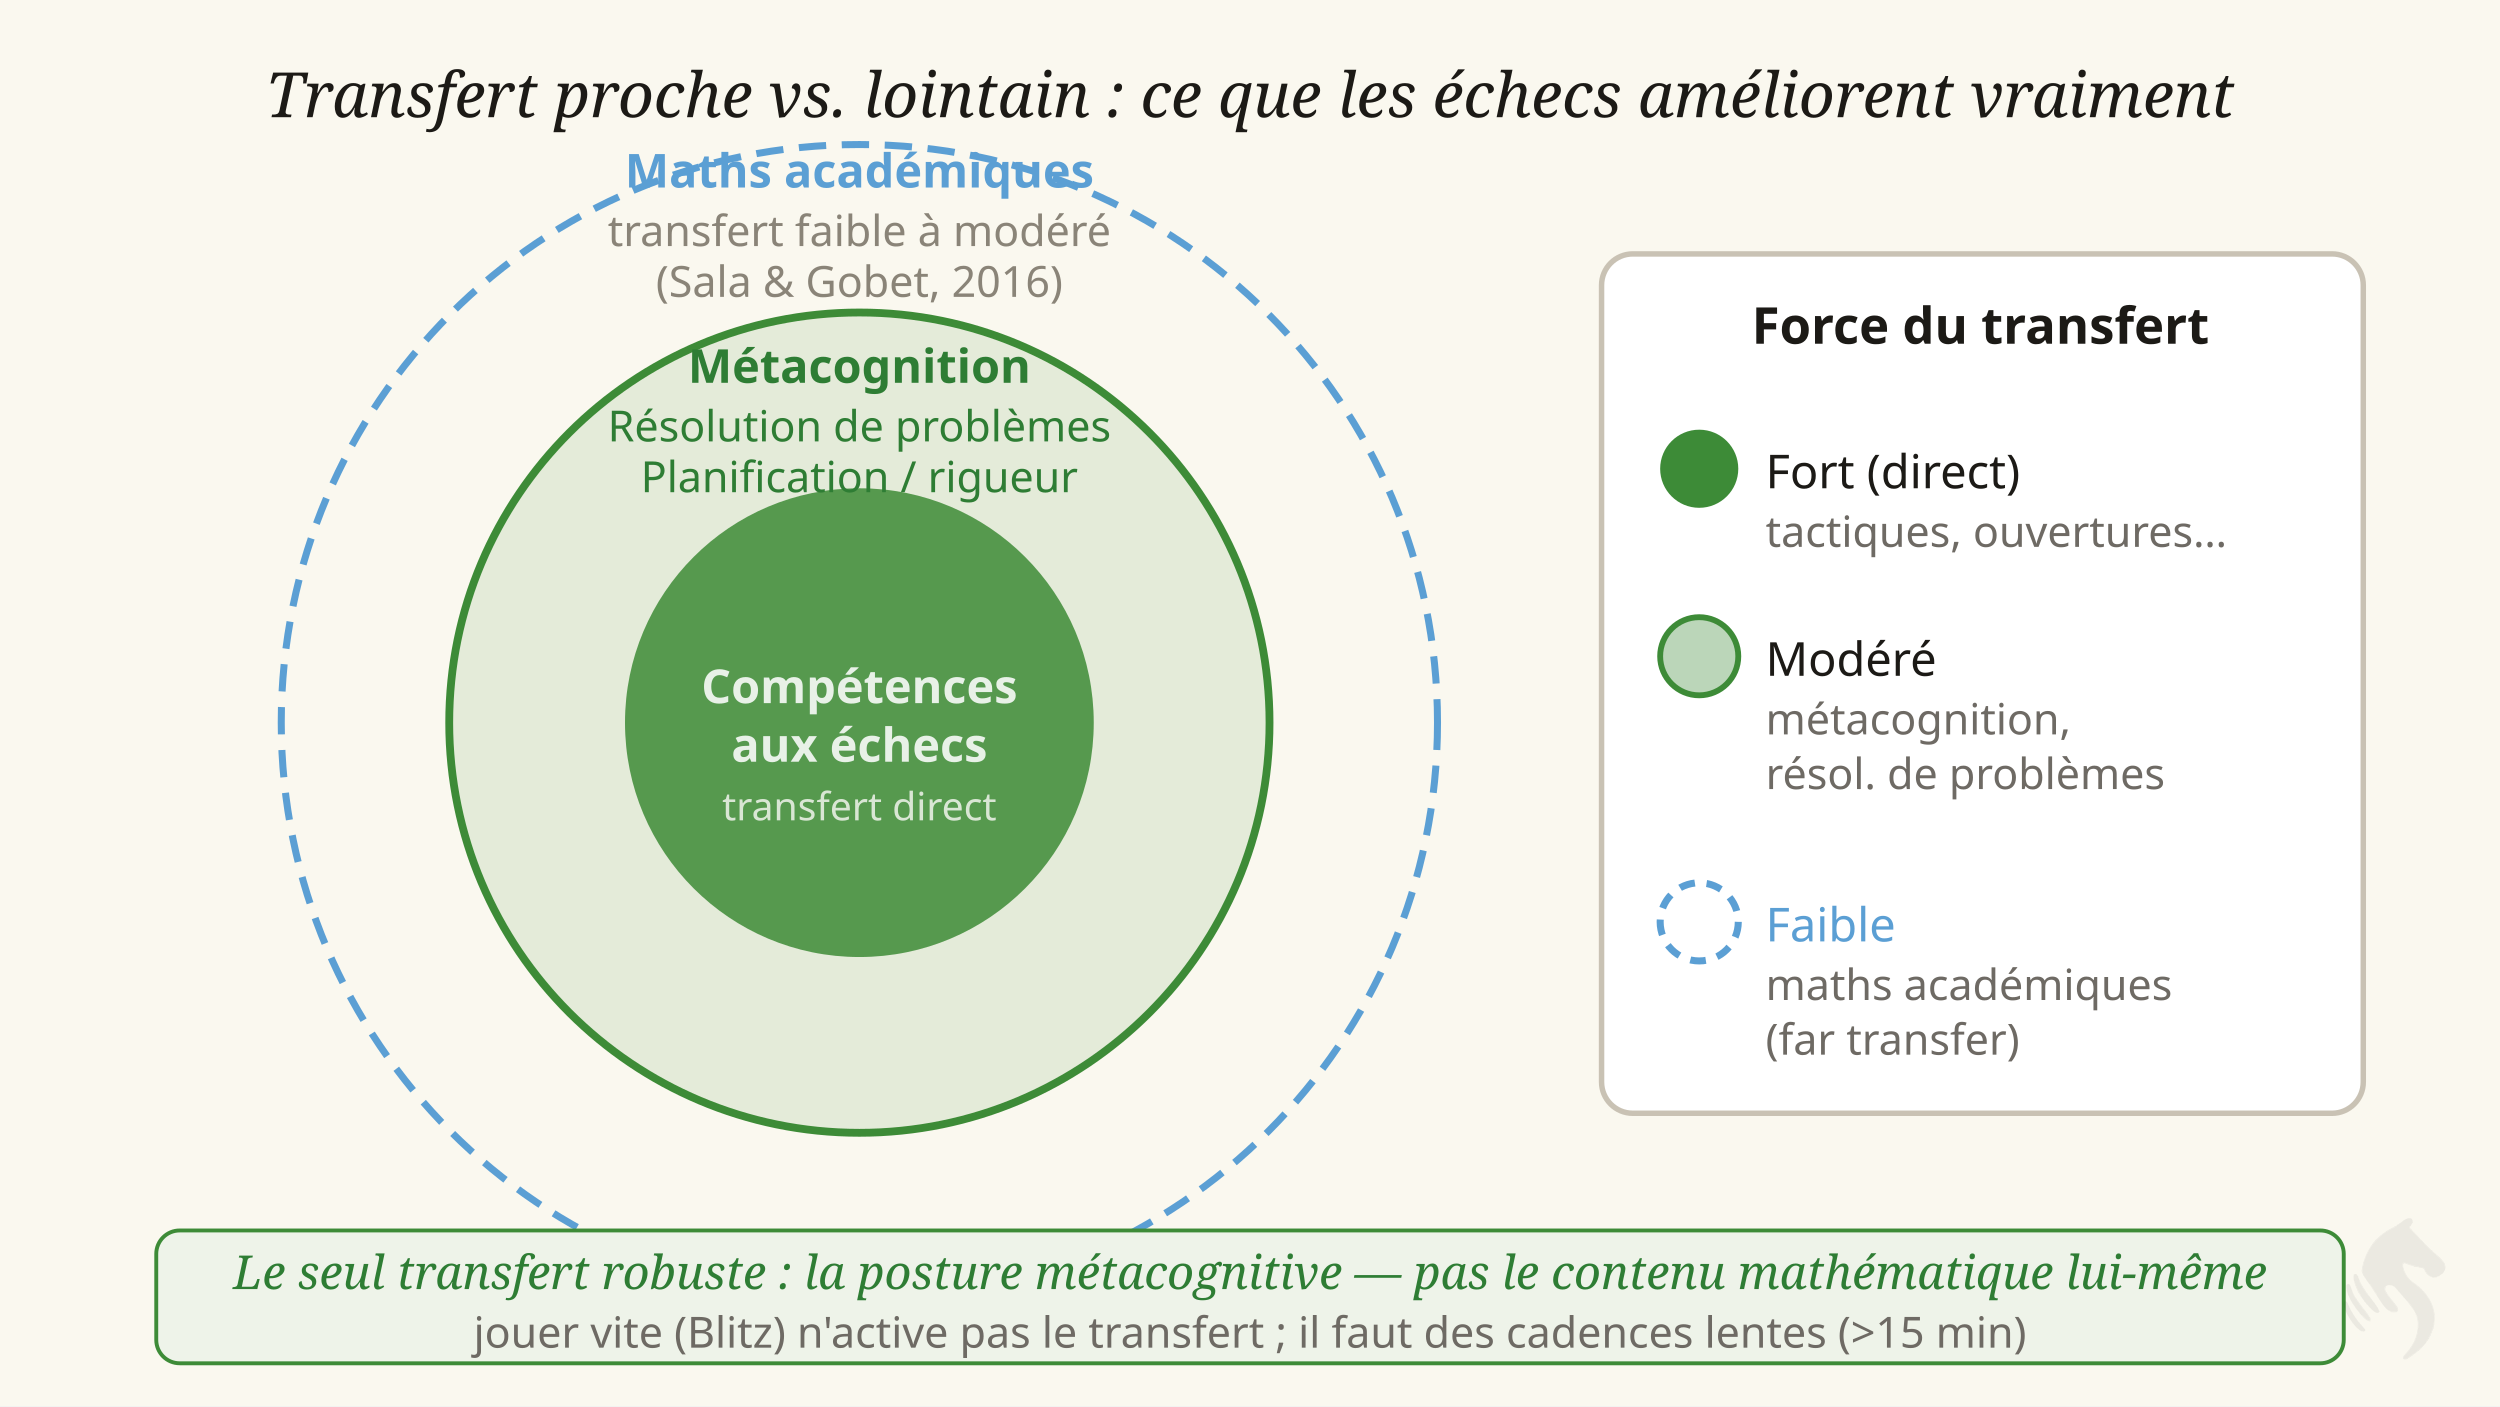
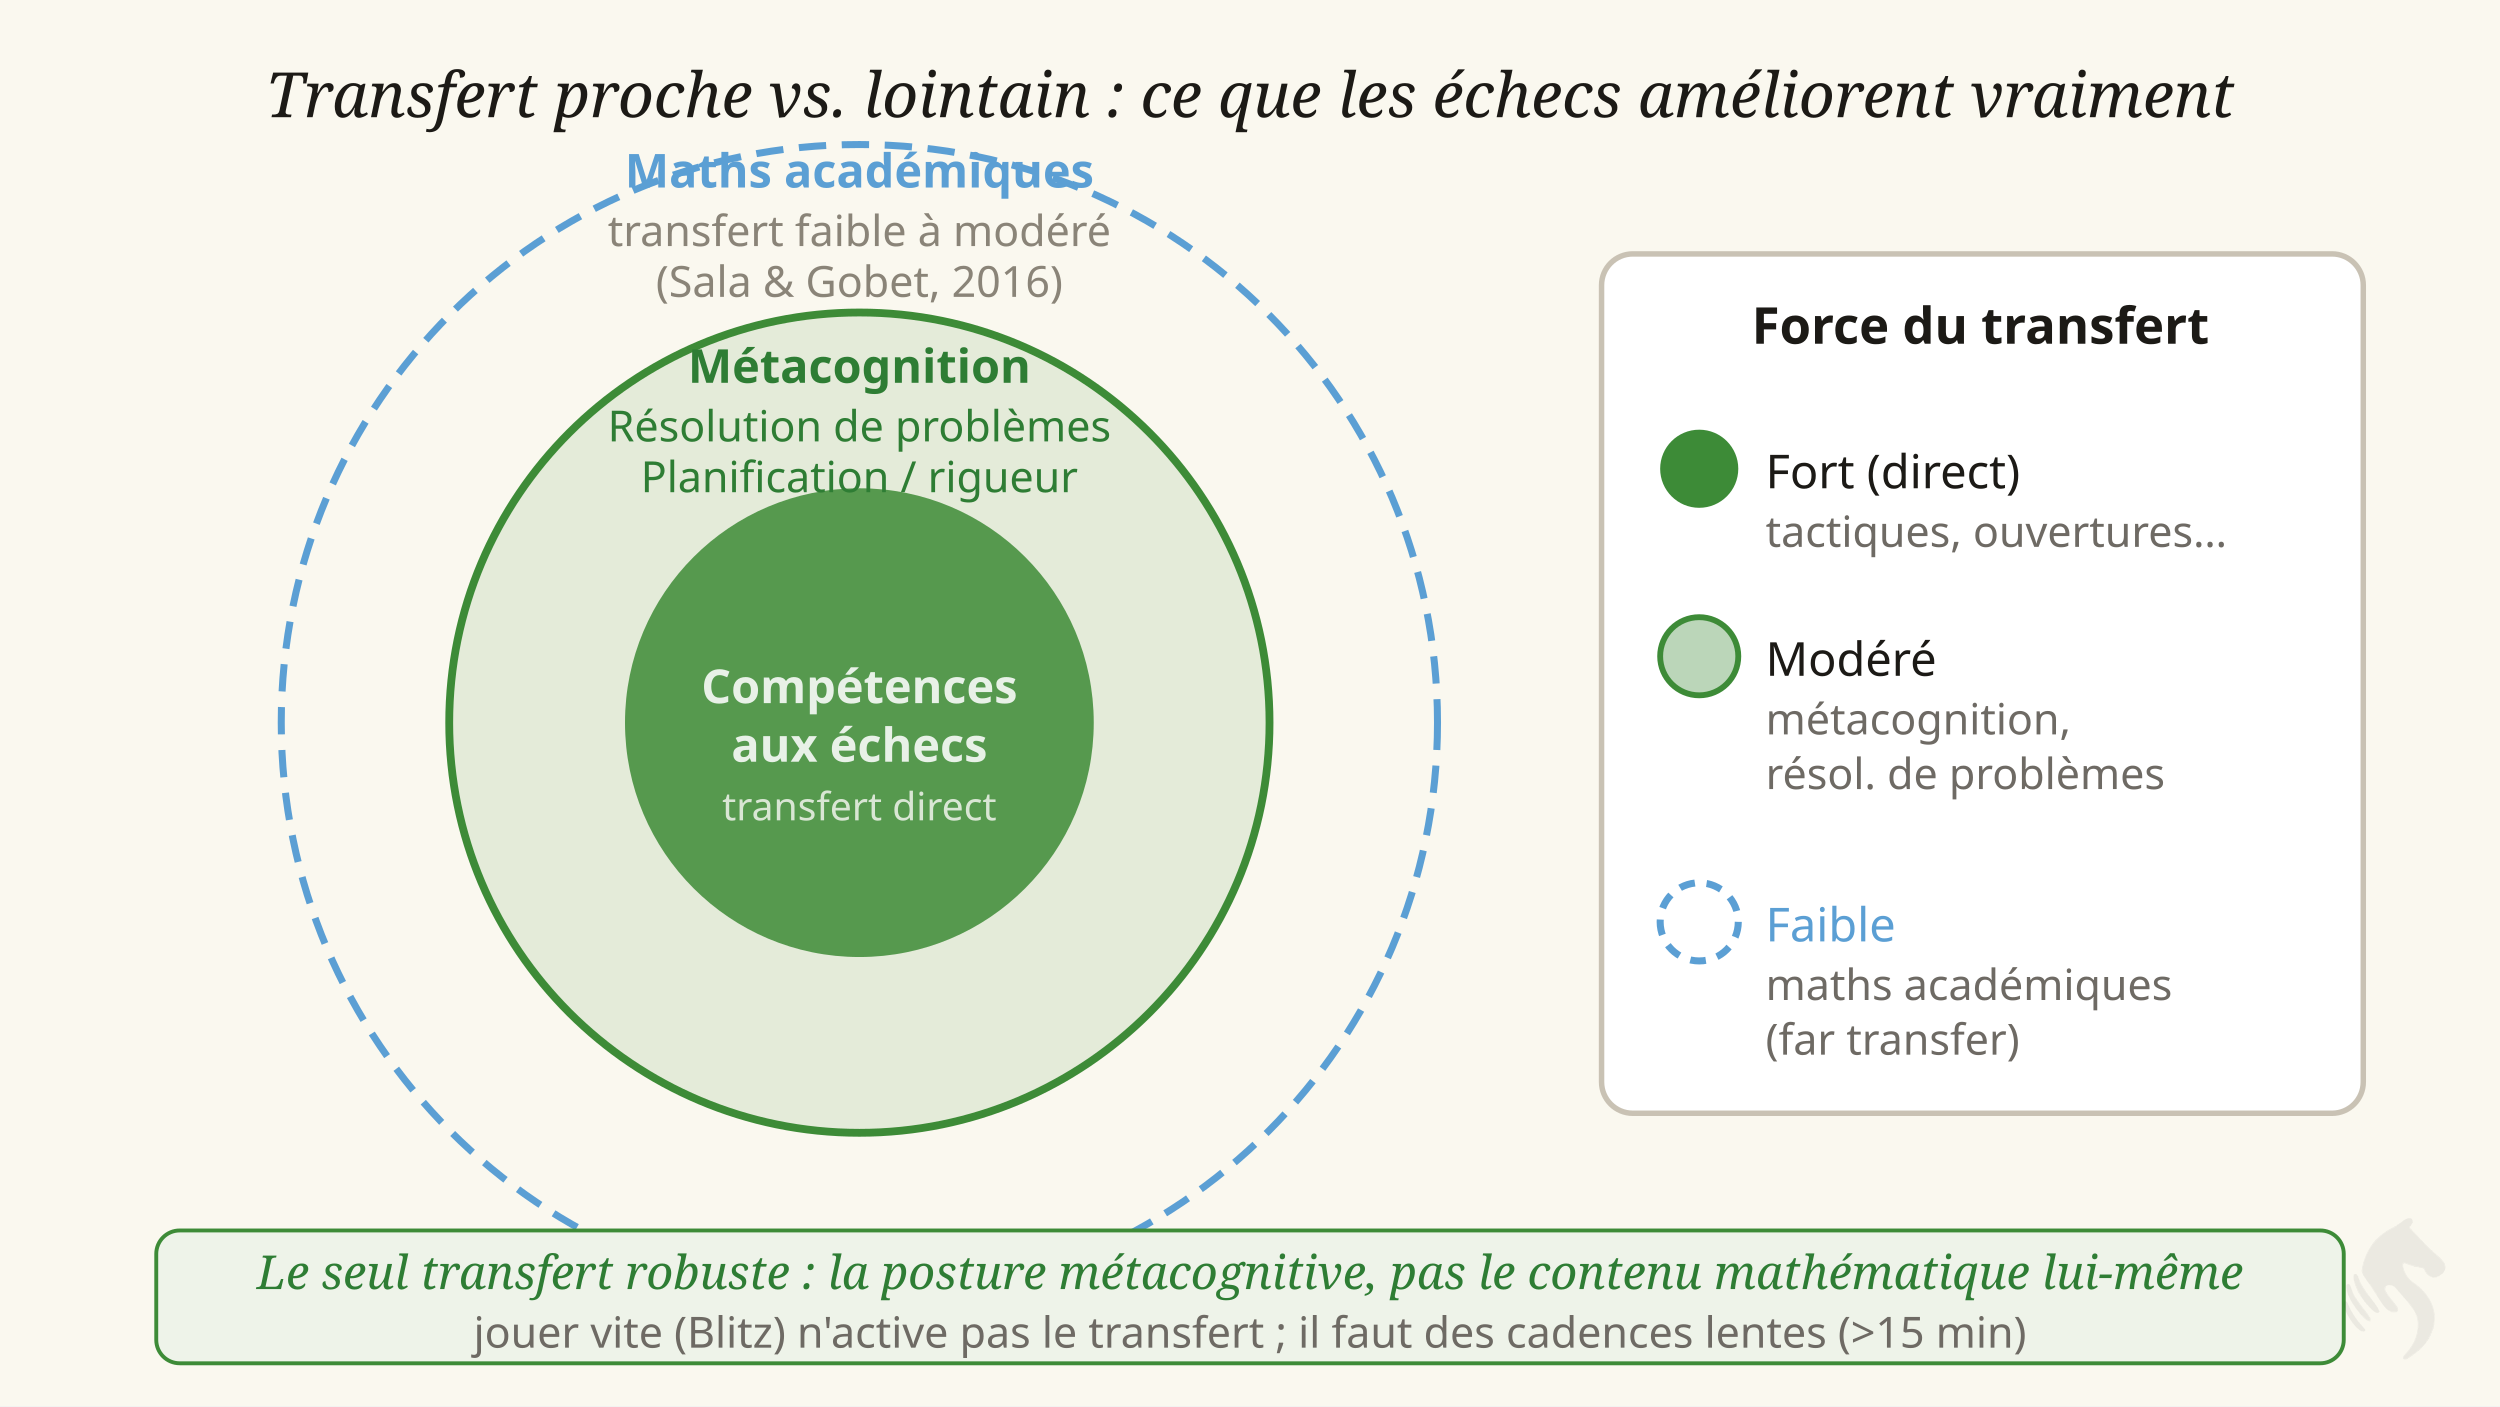
<svg xmlns="http://www.w3.org/2000/svg" width="640" height="360" viewBox="0 0 640 360" role="img" aria-labelledby="em4">
  <rect width="640" height="360" fill="#faf8ef" />
  <text x="320" y="30" text-anchor="middle" font-family="Georgia, serif" font-size="16" font-style="italic" fill="#1c1a16">Transfert proche vs. lointain : ce que les échecs améliorent vraiment</text>
  <circle cx="220" cy="185" r="60" fill="#3d8b37" fill-opacity="0.85" />
  <text x="220" y="180" text-anchor="middle" font-family="system-ui, sans-serif" font-size="12" font-weight="700" fill="#fff">Compétences</text>
  <text x="220" y="195" text-anchor="middle" font-family="system-ui, sans-serif" font-size="12" font-weight="700" fill="#fff">aux échecs</text>
  <text x="220" y="210" text-anchor="middle" font-family="system-ui, sans-serif" font-size="10" fill="#eef3e9">transfert direct</text>
  <circle cx="220" cy="185" r="105" fill="none" stroke="#3d8b37" stroke-width="2" />
  <circle cx="220" cy="185" r="105" fill="#3d8b37" fill-opacity="0.12" />
  <text x="220" y="98" text-anchor="middle" font-family="system-ui, sans-serif" font-size="12" font-weight="700" fill="#2e7d34">Métacognition</text>
  <text x="220" y="113" text-anchor="middle" font-family="system-ui, sans-serif" font-size="11" fill="#2e7d34">Résolution de problèmes</text>
  <text x="220" y="126" text-anchor="middle" font-family="system-ui, sans-serif" font-size="11" fill="#2e7d34">Planification / rigueur</text>
  <circle cx="220" cy="185" r="148" fill="none" stroke="#5b9fd4" stroke-width="1.8" stroke-dasharray="7 4" />
  <text x="220" y="48" text-anchor="middle" font-family="system-ui, sans-serif" font-size="12" font-weight="700" fill="#5b9fd4">Maths académiques</text>
  <text x="220" y="63" text-anchor="middle" font-family="system-ui, sans-serif" font-size="11" fill="#8a8478">transfert faible à modéré</text>
  <text x="220" y="76" text-anchor="middle" font-family="system-ui, sans-serif" font-size="11" fill="#8a8478">(Sala &amp; Gobet, 2016)</text>
  <rect x="410" y="65" width="195" height="220" rx="8" fill="#fff" stroke="#c9c2b4" stroke-width="1.4" />
  <text x="507" y="88" text-anchor="middle" font-family="system-ui, sans-serif" font-size="13" font-weight="700" fill="#1c1a16">Force du transfert</text>
  <circle cx="435" cy="120" r="10" fill="#3d8b37" />
  <text x="452" y="125" font-family="system-ui, sans-serif" font-size="12" fill="#1c1a16">Fort (direct)</text>
  <text x="452" y="140" font-family="system-ui, sans-serif" font-size="11" fill="#6e6a64">tactiques, ouvertures…</text>
  <circle cx="435" cy="168" r="10" fill="#3d8b37" fill-opacity="0.35" stroke="#3d8b37" stroke-width="1.5" />
  <text x="452" y="173" font-family="system-ui, sans-serif" font-size="12" fill="#1c1a16">Modéré</text>
  <text x="452" y="188" font-family="system-ui, sans-serif" font-size="11" fill="#6e6a64">métacognition,</text>
  <text x="452" y="202" font-family="system-ui, sans-serif" font-size="11" fill="#6e6a64">résol. de problèmes</text>
  <circle cx="435" cy="236" r="10" fill="none" stroke="#5b9fd4" stroke-width="1.8" stroke-dasharray="4 3" />
  <text x="452" y="241" font-family="system-ui, sans-serif" font-size="12" fill="#5b9fd4">Faible</text>
  <text x="452" y="256" font-family="system-ui, sans-serif" font-size="11" fill="#6e6a64">maths académiques</text>
  <text x="452" y="270" font-family="system-ui, sans-serif" font-size="11" fill="#6e6a64">(far transfer)</text>
  <rect x="40" y="315" width="560" height="34" rx="6" fill="#eef3e9" stroke="#3d8b37" stroke-width="1" />
-   <text x="320" y="330" text-anchor="middle" font-family="Georgia, serif" font-size="12" font-style="italic" fill="#2e7d34">Le seul transfert robuste : la posture métacognitive — pas le contenu mathématique lui-même</text>
+   <text x="320" y="330" text-anchor="middle" font-family="Georgia, serif" font-size="12" font-style="italic" fill="#2e7d34">Le seul transfert robuste : la posture métacognitive, pas le contenu mathématique lui-même</text>
  <text x="320" y="345" text-anchor="middle" font-family="system-ui, sans-serif" font-size="11" fill="#6e6a64">jouer vite (Blitz) n'active pas le transfert ; il faut des cadences lentes (&gt;15 min)</text>
  <g id="wm" opacity="0.07" transform="translate(600.0,311.9) scale(0.0416)" aria-hidden="true">
    <g fill="#1e1e1e" fill-rule="evenodd">
      <path d="M411.5-.5h-16a76 76 0 0 0-24.5 12q-.62-.7-1.5-1l-2 4a4 4 0 0 1-1.5-1 7 7 0 0 1-2.5 3.5 253 253 0 0 0-17 13q-1.42.93-2.5-.5-5.2 7.95-14.5 9a9.4 9.4 0 0 1-4 6q2.3.02 1.5 2A461 461 0 0 1 278.5 73q-13.2 7.95-26 16.5-1.59-1.38 0-3-2.35.35-4 2 .9.98 2 2-92.12 67.08-125.5 177a1316 1316 0 0 0-10 44 51.2 51.2 0 0 0 4.5 31q.1 3.33-2 1l4.5 11q1-2 2 0l5 10 1-1q6 10.95 13 21a651 651 0 0 1 18.5 25 3.4 3.4 0 0 1 1.5-3q21.52 33 43 66 .3 3.4-2.5 1v2a1542 1542 0 0 1 21 32q1 0 1 1a319 319 0 0 0 25 35 160 160 0 0 0 27 25 3.1 3.1 0 0 1 1-3q23.18 14.62 49 5.5 5-2.83 4-8.5-.15-4.6-1.5-9a618 618 0 0 0-55.5-73.5q3-.91 5 1.5a23.5 23.5 0 0 0-7-9q.63 2.4 2 4.5-.17 2.58-1.5.5a364 364 0 0 1-17.5-26.5 50 50 0 0 1-4.5-22.5q.9-4.71 3-9 .63 1.88 2.5 2a7 7 0 0 1 2-3q9.28-8.1 22-8a86 86 0 0 1 23 4.5 11 11 0 0 1 3 4.5q2.58-1.75 5 .5l21.5 23.5q.74 1.95.5 4 3.56 1 6 4a1094 1094 0 0 0 30 34.5l-1 1q3.7 2.7 7.5 5.5a23 23 0 0 1 2 5l5 3a22 22 0 0 0 5.5 8 11.5 11.5 0 0 0 4 4 3.9 3.9 0 0 0-2-3.5q1.7-1.12 3 .5a705 705 0 0 1 42 57.5q-.65 1.46-2 1.5a169 169 0 0 1 10 19 3.8 3.8 0 0 0-.5 4q1 2 2 0 1.4 2.05 2.5 4-.25-2.55.5-5a185 185 0 0 1 11 83q-1 2-2 0a9 9 0 0 0-1.5-4v9a2.3 2.3 0 0 0 1.5-1q.75 10.55-1 21a337 337 0 0 1-18 56l-2.5 3q-1.2-.69-1-2a36 36 0 0 0-4 7 5.2 5.2 0 0 0 3.5-4 4.3 4.3 0 0 1 0 4 350 350 0 0 1-33 52 1108 1108 0 0 1-30 35q-7.17 20.32 13.5 14.5a34 34 0 0 1 6-3 1496 1496 0 0 1 54-37 942 942 0 0 0 29-27q1.25-1.03 2 .5a11 11 0 0 0-3 4q1.35-1.65 2.5 0a29 29 0 0 1 4.5-6 40 40 0 0 0 9-10.5l6-4-1-1a25 25 0 0 1 8.5-7.5q-1.47-2.67 1-5 .22 4.17 2.5 1.5-1.94-3.13 2-4l-1-1q1.48-3.25 4-5.5a8 8 0 0 0-3-1q37.8-53.63 47.5-119 8.4-83.08-38-152a364 364 0 0 0-28-35q-1.03-1.25.5-2 3.58 2.23 2-1l-4-2a5 5 0 0 1-3-.5 484 484 0 0 0-70-58q-.7-.62-1-1.5 1.05-.43 2-1v-3a6 6 0 0 1-5-2q-.66-.1-1 .5 3.72 2.61 0 3-34.57-32.88-46-79.5.2-2.3 2-3v-4q-1.94 5.58-3.5 0-1-9 0-18 2.16-6.4 8.5-8a78 78 0 0 1 22 7.5 403 403 0 0 0 66 18l9 3q-2.45.75-5 .5-1.59 1.6 0 3a16 16 0 0 1 6.5-1 7.3 7.3 0 0 1 2 3q1.38-2.6 3.5-2-1.1-2.32-4-2.5 15.09-2.3 25.5 8.5 5.35 10.23 10 21 12.95 20.94 36.5 28.5-1.88.63-2 2.5a30 30 0 0 0 12.5 3q4.43-.1 8-2 3.2 3.87 5.5-1 1.2.69 1 2a39 39 0 0 0 4.5-2l1 1q.69-1.87-1.5-2.5a12 12 0 0 0 7-3q1.88-1.1 3 .5 2.22-3.62 6-2a8.7 8.7 0 0 1 3-4 41 41 0 0 1 12-6.5l-2-1 5.5-3.5q.62.7 1.5 1 1.82-1.15 0-2.5 1.42-.93 2.5.5a5.8 5.8 0 0 1 .5-4 39 39 0 0 1 6-4.5q-1.55-2.25.5-4.5 3.25-3.5 5-8 1.38-.64 2.5-1-.8-1.05-2-1.5 1.85-5.82 3-11.5v-10h-1q-.85 6-2.5 12-.16-4.46.5-9a63 63 0 0 0-12.5-31 478 478 0 0 0-45.5-44.5q3.06.72 6 2.5-3.15-3.9-7-7.5l1-1q-1.4-1.05-2 .5 1.77 2.4-.5 4a781 781 0 0 1-67.5-65.5l1-.5a29 29 0 0 0 7 6 93 93 0 0 0-14-15 24.5 24.5 0 0 0-9-9.5l1-1a44 44 0 0 0-7-4.5q1.44 2.2 3.5 4 1 1.5 0 3l-72-76q-5.34-7.85 1.5-14.5 1.98-.8 2 1.5a69 69 0 0 1 6-3.5q-1.95-1.94 0-3.5a31 31 0 0 0 6-12q2.05.24 4-.5a79 79 0 0 0-1.5-17.5 94 94 0 0 0-5-10l-1 1a87 87 0 0 0-5.5-3" />
      <path d="M325.5 44.5q-3.85 1.03-7 3.5a4.2 4.2 0 0 1-4.5-.5q-2.75 2.49-3.5 6-6.97 2.94-14 6-6.75 3.75-13.5 8-.62-.7-1.5-1a37.6 37.6 0 0 1-17 10.5 263 263 0 0 0-12 9.5q-1.59 1.62 0 3 12.8-8.55 26-16.5A461 461 0 0 0 327 46.5q.8-1.98-1.5-2m148 86-21-24a209 209 0 0 1-21-21.5l-8.5-8.5q-4.8-3.3-6-9-9.1-4.3-11.5-13a13 13 0 0 0 3-6q-.02-2.3-2-1.5-6.84 6.65-1.5 14.5l72 76q1-1.5 0-3a20 20 0 0 1-3.5-4m89 86a198 198 0 0 0-17.5-15q.4-2.17-.5-4-3.63-1.2-7-3a26 26 0 0 0-6-6 430 430 0 0 1-27-27.5 2.4 2.4 0 0 0-2-.5 29 29 0 0 1-7-6l-1 .5a781 781 0 0 0 67.5 65.5q2.27-1.6.5-4m-314-128a247 247 0 0 0-42 35.5 14.5 14.5 0 0 1-5 4l1 1a9.3 9.3 0 0 1-6 2.5 76 76 0 0 1-16 20q.3.88 1 1.5a9.4 9.4 0 0 0-5.5 6.5q-1-2-2 0-.93 1.42.5 2.5a25 25 0 0 0-6.5 8.5q-1.6 1.05-3.5 1.5 1.21.45 2 1.5a43 43 0 0 0-7 10 352 352 0 0 0-19.5 37 2.9 2.9 0 0 1-2.5 1 3.3 3.3 0 0 0 2 1.5 47 47 0 0 1-3.5 5.5l-12 34q-.98-1.8-1.5 0 1.4 1.9.5 4a33 33 0 0 1-3.5 5.5q.78.84 1 2a212 212 0 0 0-10 49.5 36 36 0 0 0 7 20q2.1 2.33 2-1a51.2 51.2 0 0 1-4.5-31 1316 1316 0 0 1 10-44q33.38-109.92 125.5-177-1.1-1.02-2-2m376 206q-.5-10.25-5-19.5 1.5-4.37-1.5-.5l-6.5-11q-5.55-3.6-7.5-10l-1 1q-3.75-5.75-9.5-9.5l1-1a850 850 0 0 0-9-7q1.14-2.04-1.5-3.5-1.08 1.43-2.5.5-2.84-1.65-2-4a5 5 0 0 0-3-.5 5 5 0 0 0-.5-3l-1 1a7 7 0 0 0-4.5-3 21 21 0 0 0-6-2.5 478 478 0 0 1 45.5 44.5 63 63 0 0 1 12.5 31q-.66 4.54-.5 9 1.65-6 2.5-12m-259 3v-1q-2.22-5.79 1-11.5l-2-2a67 67 0 0 0 1.5-5.5q.93 7.1 3.5 1-2.43-3.37 2-4a4.3 4.3 0 0 1 2.5 3q.45-1.21 1.5-2 2.3.75 4 2a326 326 0 0 1 28 10.5q11.4 3.22 23 6 1.05 1.6 1.5 3.5 1-4 2 0 1.08-1.43 2.5-.5-1.81 1.35 0 2.5 3.25-.47 7-2 1.85.03 3 1 5.83.22 11 2h5q2.55.25 5-.5l-9-3a403 403 0 0 1-66-18 78 78 0 0 0-22-7.5q-6.34 1.6-8.5 8-1 9 0 18 1.56 5.58 3.5 0m109 6a4.7 4.7 0 0 1 4 3q3.6-3.98 6 1l1-2 4 2a65 65 0 0 1 7.5 10q1.1 3.55 2.5 7-1.77 2.95 2 4 13.35 23.91 39 33 .12-1.87 2-2.5-23.55-7.56-36.5-28.5a305 305 0 0 0-10-21q-10.41-10.8-25.5-8.5 2.9.18 4 2.5m-410 86a9 9 0 0 0 1.5-4 310 310 0 0 0 37.5 86q-1.1 1.02-2 2a40 40 0 0 0 8.5 12 139 139 0 0 0 15 21q2.31 2.97 1.5 6 5.9 1.14 7.5 7 5.7 2.47 5 8 3.8 1.06 6.5 4 20.24 25.5 46 45.5a39 39 0 0 0 20 5 46 46 0 0 1 9-7.5 818 818 0 0 1-10-21.5q1.43-1.08.5-2.5a27 27 0 0 1-3.5-2 185 185 0 0 0-16-23.5q1.43-1.08.5-2.5a13.3 13.3 0 0 1-5.5-5 617 617 0 0 0-22.5-29v-4l-1 1a13 13 0 0 1-4.5-6 11.5 11.5 0 0 1-4-4q-.03 2.3-2 1.5A471 471 0 0 1 97 390.5q-1.8-3.04-.5-6 1.02.54 2 1a9 9 0 0 0-2-4.5q3.83-2.28-1-2.5a597 597 0 0 1-7-18.5l2-1a3.3 3.3 0 0 1-2-3.5 3.1 3.1 0 0 1-3-1q-7.35-19.46-24-8 1.03 2.34-.5 5a97 97 0 0 0 3.5 38" />
      <path d="M365.5 301.5q-1.8.7-2 3 11.43 46.62 46 79.5 3.72-.39 0-3 .34-.6 1-.5-2.4-2.22-5-4.5l2-2q-2.45-.75-5-.5a8.4 8.4 0 0 0-.5-4q-1.72 1.44-3-1a28 28 0 0 1-3.5-6q-.5 2-1 0a143 143 0 0 1-18-31q-6.22-11.64-9-27a7 7 0 0 0-2-3m-211 174a45 45 0 0 1-9.5-15q-1 2-2 0a41 41 0 0 0-6-9l-1-5-1 1a989 989 0 0 1-17.5-25.5q.7-.62 1-1.5a7.7 7.7 0 0 1-5-6 163 163 0 0 1-15-29q-.98-.46-2-1-1.3 2.96.5 6a471 471 0 0 0 55.5 86.5q1.97.8 2-1.5m-90-86q-2.05 2.77 1.5 4 3.6 16.25 9.5 30.5-2.48 3.62 2 3.5 3.65 9.3 8 18.5l-1 1a11.4 11.4 0 0 1 6 8q-.7.62-1 1.5a10.5 10.5 0 0 1 3.5 5l1-1a62 62 0 0 0 7.5 13q.9-.98 2-2a310 310 0 0 1-37.5-86 9 9 0 0 1-1.5 4m48 210a3.9 3.9 0 0 0-2-3.5q1.7-1.12 3 .5a127 127 0 0 0 39 32q11.3 4.6 8.5-7a147 147 0 0 0-17-32 1467 1467 0 0 0-40-51 554 554 0 0 1-48.5-75l1-1q.84 5.22 6 5a51.6 51.6 0 0 1-11.5-27l-1 2a159 159 0 0 0-11-31 14.3 14.3 0 0 0-10.5-8q-3.2.01-6 1.5-2.85 3.45-6 6.5-.87 16.85 3 33.5a3.6 3.6 0 0 1-2 2q1.38.56 2.5 1.5 3.15 9.81 6.5 19.5-1.21.45-2 1.5a29 29 0 0 0 5.5 7A256 256 0 0 0 55.5 525l-2 1a6.4 6.4 0 0 0 4 1.5 332 332 0 0 0 38.5 53l3.5 5.5-1 1q1.9 1.67 3.5.5a36 36 0 0 0 10.5 12m303-214q-.95.57-2 1 .3.88 1 1.5a484 484 0 0 1 70 58q1.42.72 3 .5a43 43 0 0 0-10-12.5l1-1q-2.66 1.47-5-1a36 36 0 0 0-10-10q1.81-1.35 0-2.5a8 8 0 0 1-3.5 0q-4.57-5.7-10-8a13 13 0 0 0-6.5-5.5 11.5 11.5 0 0 1-3.5-4.5q-.62.7-1.5 1a17.7 17.7 0 0 0-8-5.5q-2.84-1.65-2-4-7.47-2.25-13-7.5m-254 24a526 526 0 0 1 23.5 37 55 55 0 0 1 9 15l1-1a65 65 0 0 0 8.5 13q2.8 2.4 2.5-1-21.48-33-43-66a3.4 3.4 0 0 0-1.5 3m111 63q.16-.93 1-1.5a7 7 0 0 1-3.5-2.5 17.5 17.5 0 0 0-5.5-8q3.7-4.18-2.5-5a41 41 0 0 1-7.5-18.5l2-3a7.2 7.2 0 0 1-2-4.5 3.1 3.1 0 0 0 3-1 37 37 0 0 0-1-7q-1.87-.12-2.5-2a36 36 0 0 0-3 9 50 50 0 0 0 4.5 22.5 364 364 0 0 0 17.5 26.5q1.33 2.08 1.5-.5-1.37-2.1-2-4.5m-272 45v19q2.55 12.15 7 24 15.37 37.49 37 68a54 54 0 0 0 9 12.5q-1.58 2.58 2 3l-1 1 5.5 4.5a82 82 0 0 0 9 12q6.5 6.26 12.5 13 9.5 6.75 17.5 15l1-1q4.56 3.52 9 7l1-2a89 89 0 0 0 13.5 3.5q13.85-4.6 6.5-17.5-1.73 1.44-3-1a307 307 0 0 1-13.5-16 16 16 0 0 0-6-5.5q1.43-1.08.5-2.5a27.2 27.2 0 0 1-12.5-15 3.1 3.1 0 0 1-3-1q-7.5-10.25-15.5-20-.93-1.42.5-2.5a16 16 0 0 1-6-5.5 880 880 0 0 1-19-29.5q.7-.62 1-1.5a8 8 0 0 1-4-4 94 94 0 0 1-12.5-26l-1 1q-3.8-4.62-1.5-10a3.1 3.1 0 0 1-3-1 198 198 0 0 1-7-15.5l1-1a55 55 0 0 1-9-11q-2.85-1.46-6-2l3-1a22 22 0 0 0-9 2 11.4 11.4 0 0 0-4 6.5m277 51a48 48 0 0 0 12 5q-.57 3.66 2 2a5.3 5.3 0 0 1 3.5 3l1-2a45 45 0 0 0 26 0q.45 1.21 1.5 2 1.27-3.4 4-2 1.81-1.15 0-2.5l3-1.5a21 21 0 0 0 3.5-4q1.4-8.23-1.5-16 .3-.88 1-1.5-5.22-1.95-4-7a193 193 0 0 1-18-23.5 16 16 0 0 0-3.5-3q-4.05-7.43-9-12a284 284 0 0 0-14-17q-.75-1.58.5-3a19 19 0 0 1-6-4 4.35 4.35 0 0 0-5-1.5 618 618 0 0 1 55.5 73.5q1.35 4.4 1.5 9 1 5.67-4 8.5-25.82 9.12-49-5.5a3.1 3.1 0 0 0-1 3m115-56a264 264 0 0 1 16 22q-1.7 3.04 1.5 1a494 494 0 0 1 16.5 23l7 10q1.35-.04 2-1.5a705 705 0 0 0-42-57.5q-1.3-1.62-3-.5a3.9 3.9 0 0 1 2 3.5" />
      <path d="M112.5 599.5q7 9.5 16 17 2 0 2 2 6.9 3.77 11 8.5l13 5.5a5.7 5.7 0 0 0 6 0q2.07 3.94 4 0-3.37-1.23-.5-3 .22-6.86.5-13.5l-3-3.5 3-2.5q-4.58-.9-7.5-4.5a79 79 0 0 0-10.5-16.5q2.67 1.47 5-1a12 12 0 0 1-8.5-3.5 92 92 0 0 0-17.5-23.5l2-1-6.5-4.5a2294 2294 0 0 1-34.5-47q-1 0-1-1-5.27-4.75-4-11.5-2.25-3.25-3.5.5A227 227 0 0 1 61.5 469q.84-.57 1-1.5-5.16.22-6-5l-1 1a554 554 0 0 0 48.5 75 1467 1467 0 0 1 40 51q10.5 14.98 17 32 2.8 11.6-8.5 7a127 127 0 0 1-39-32q-1.3-1.62-3-.5a3.9 3.9 0 0 1 2 3.5m335-4a3349 3349 0 0 1 7.5 35q2.3 19.53.5 39a9 9 0 0 1 1.5 4q1 2 2 0a185 185 0 0 0-11-83q-.75 2.45-.5 5m44-147q1.58 3.23-2 1-1.53.75-.5 2a364 364 0 0 1 28 35q46.4 68.92 38 152-9.7 65.37-47.5 119 1.46.15 3 1a12 12 0 0 0 3.5-6q1.58 1.52 3.5.5-1.16-8.12 7-11-1.6-1.75 1-2.5-.12-8.5 6-14-.81-.1-1-1a3.1 3.1 0 0 1 3-1 5.4 5.4 0 0 1 3-5.5q-1.2-.45-2-1.5a67 67 0 0 0 4.5-10l1 2a9 9 0 0 1 2.5-5l-1-2a6.3 6.3 0 0 1 4-.5 6.5 6.5 0 0 0-3-3 225 225 0 0 1 11-24.5q-.53-1.8-1.5 0-.3-4.51 1-9l1 1a67 67 0 0 0 1.5-13q7.4-.7 1-5a232 232 0 0 0 2-53l.5-5q.57.84 1.5 1a8 8 0 0 0-2.5-5q-6.56-49.08-31.5-89 2.03-1.77-.5-3l-1 1a696 696 0 0 1-17.5-26q-2.18-1.53-1-3.5-3.93-.91-5-4.5-1.26-.5-1-2a69 69 0 0 0-6.5-5q-.69-1.87 1.5-2.5a14 14 0 0 0-4-2.5m-36 230a273 273 0 0 1-13.5 57q-1.4.82-2.5 2 2.69 6.4-4 8.5l2 1a30 30 0 0 0-3 8.5q-.2 1.31 1 2l2.5-3a337 337 0 0 0 18-56 89 89 0 0 0 1-21q-.57.84-1.5 1m-25 84a185 185 0 0 1-24 38l-2.5 6a25 25 0 0 0-6.5 7q-13.95 16.7-28.5 33-1.16 4.05-3.5 7.5-1.35 4.25-1 8a16 16 0 0 1 6 5.5h14a20 20 0 0 1 10-3.5q1.71-1.12 0-2.5a81 81 0 0 0 18.5-12q.62.7 1.5 1a71 71 0 0 1 2-4q1-2 2 0 1.7-4.54 4.5-1a38 38 0 0 1 4.5-6.5 189 189 0 0 0 30.5-23.5q4.55 3.9 4-3a4.6 4.6 0 0 1 4.5-2v-3a5 5 0 0 0 3-.5 41 41 0 0 1 3-5.5 11 11 0 0 1 3-4q-.75-1.53-2-.5a942 942 0 0 1-29 27 1496 1496 0 0 0-54 37 34 34 0 0 0-6 3q-20.67 5.82-13.5-14.5a1108 1108 0 0 0 30-35 350 350 0 0 0 33-52 4.3 4.3 0 0 0 0-4 5.2 5.2 0 0 1-3.5 4" />
    </g>
  </g>
</svg>
